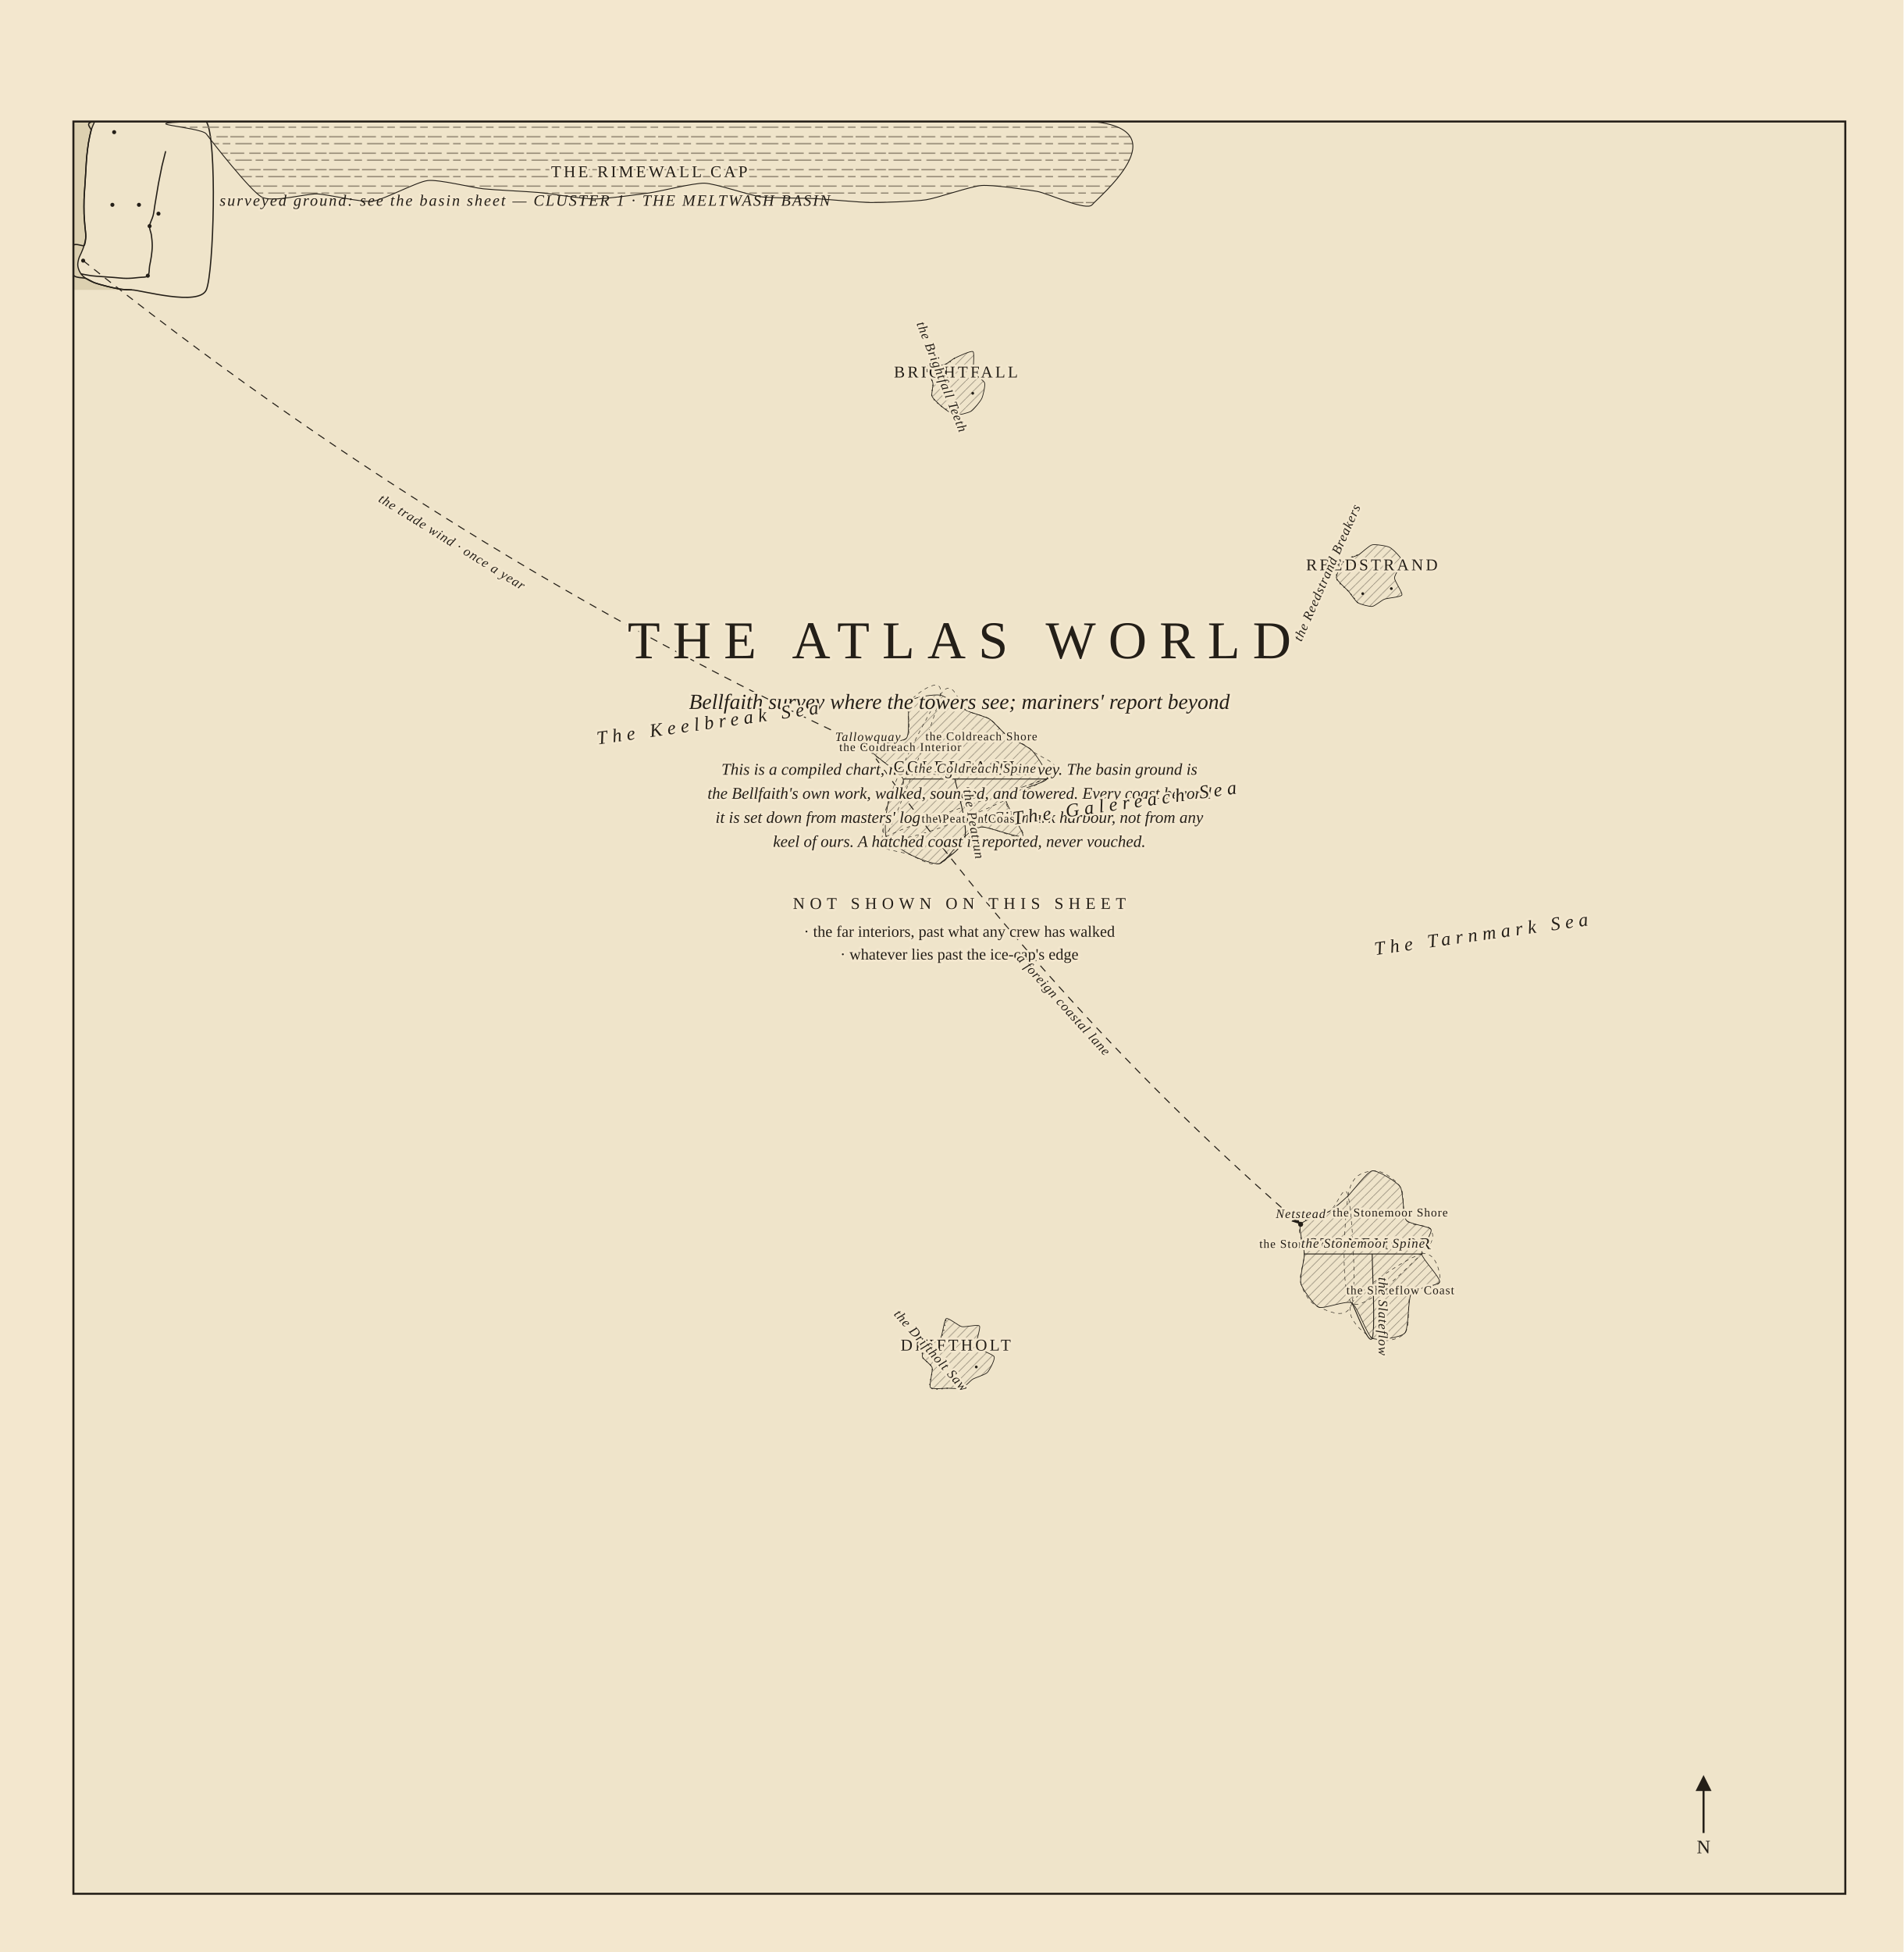
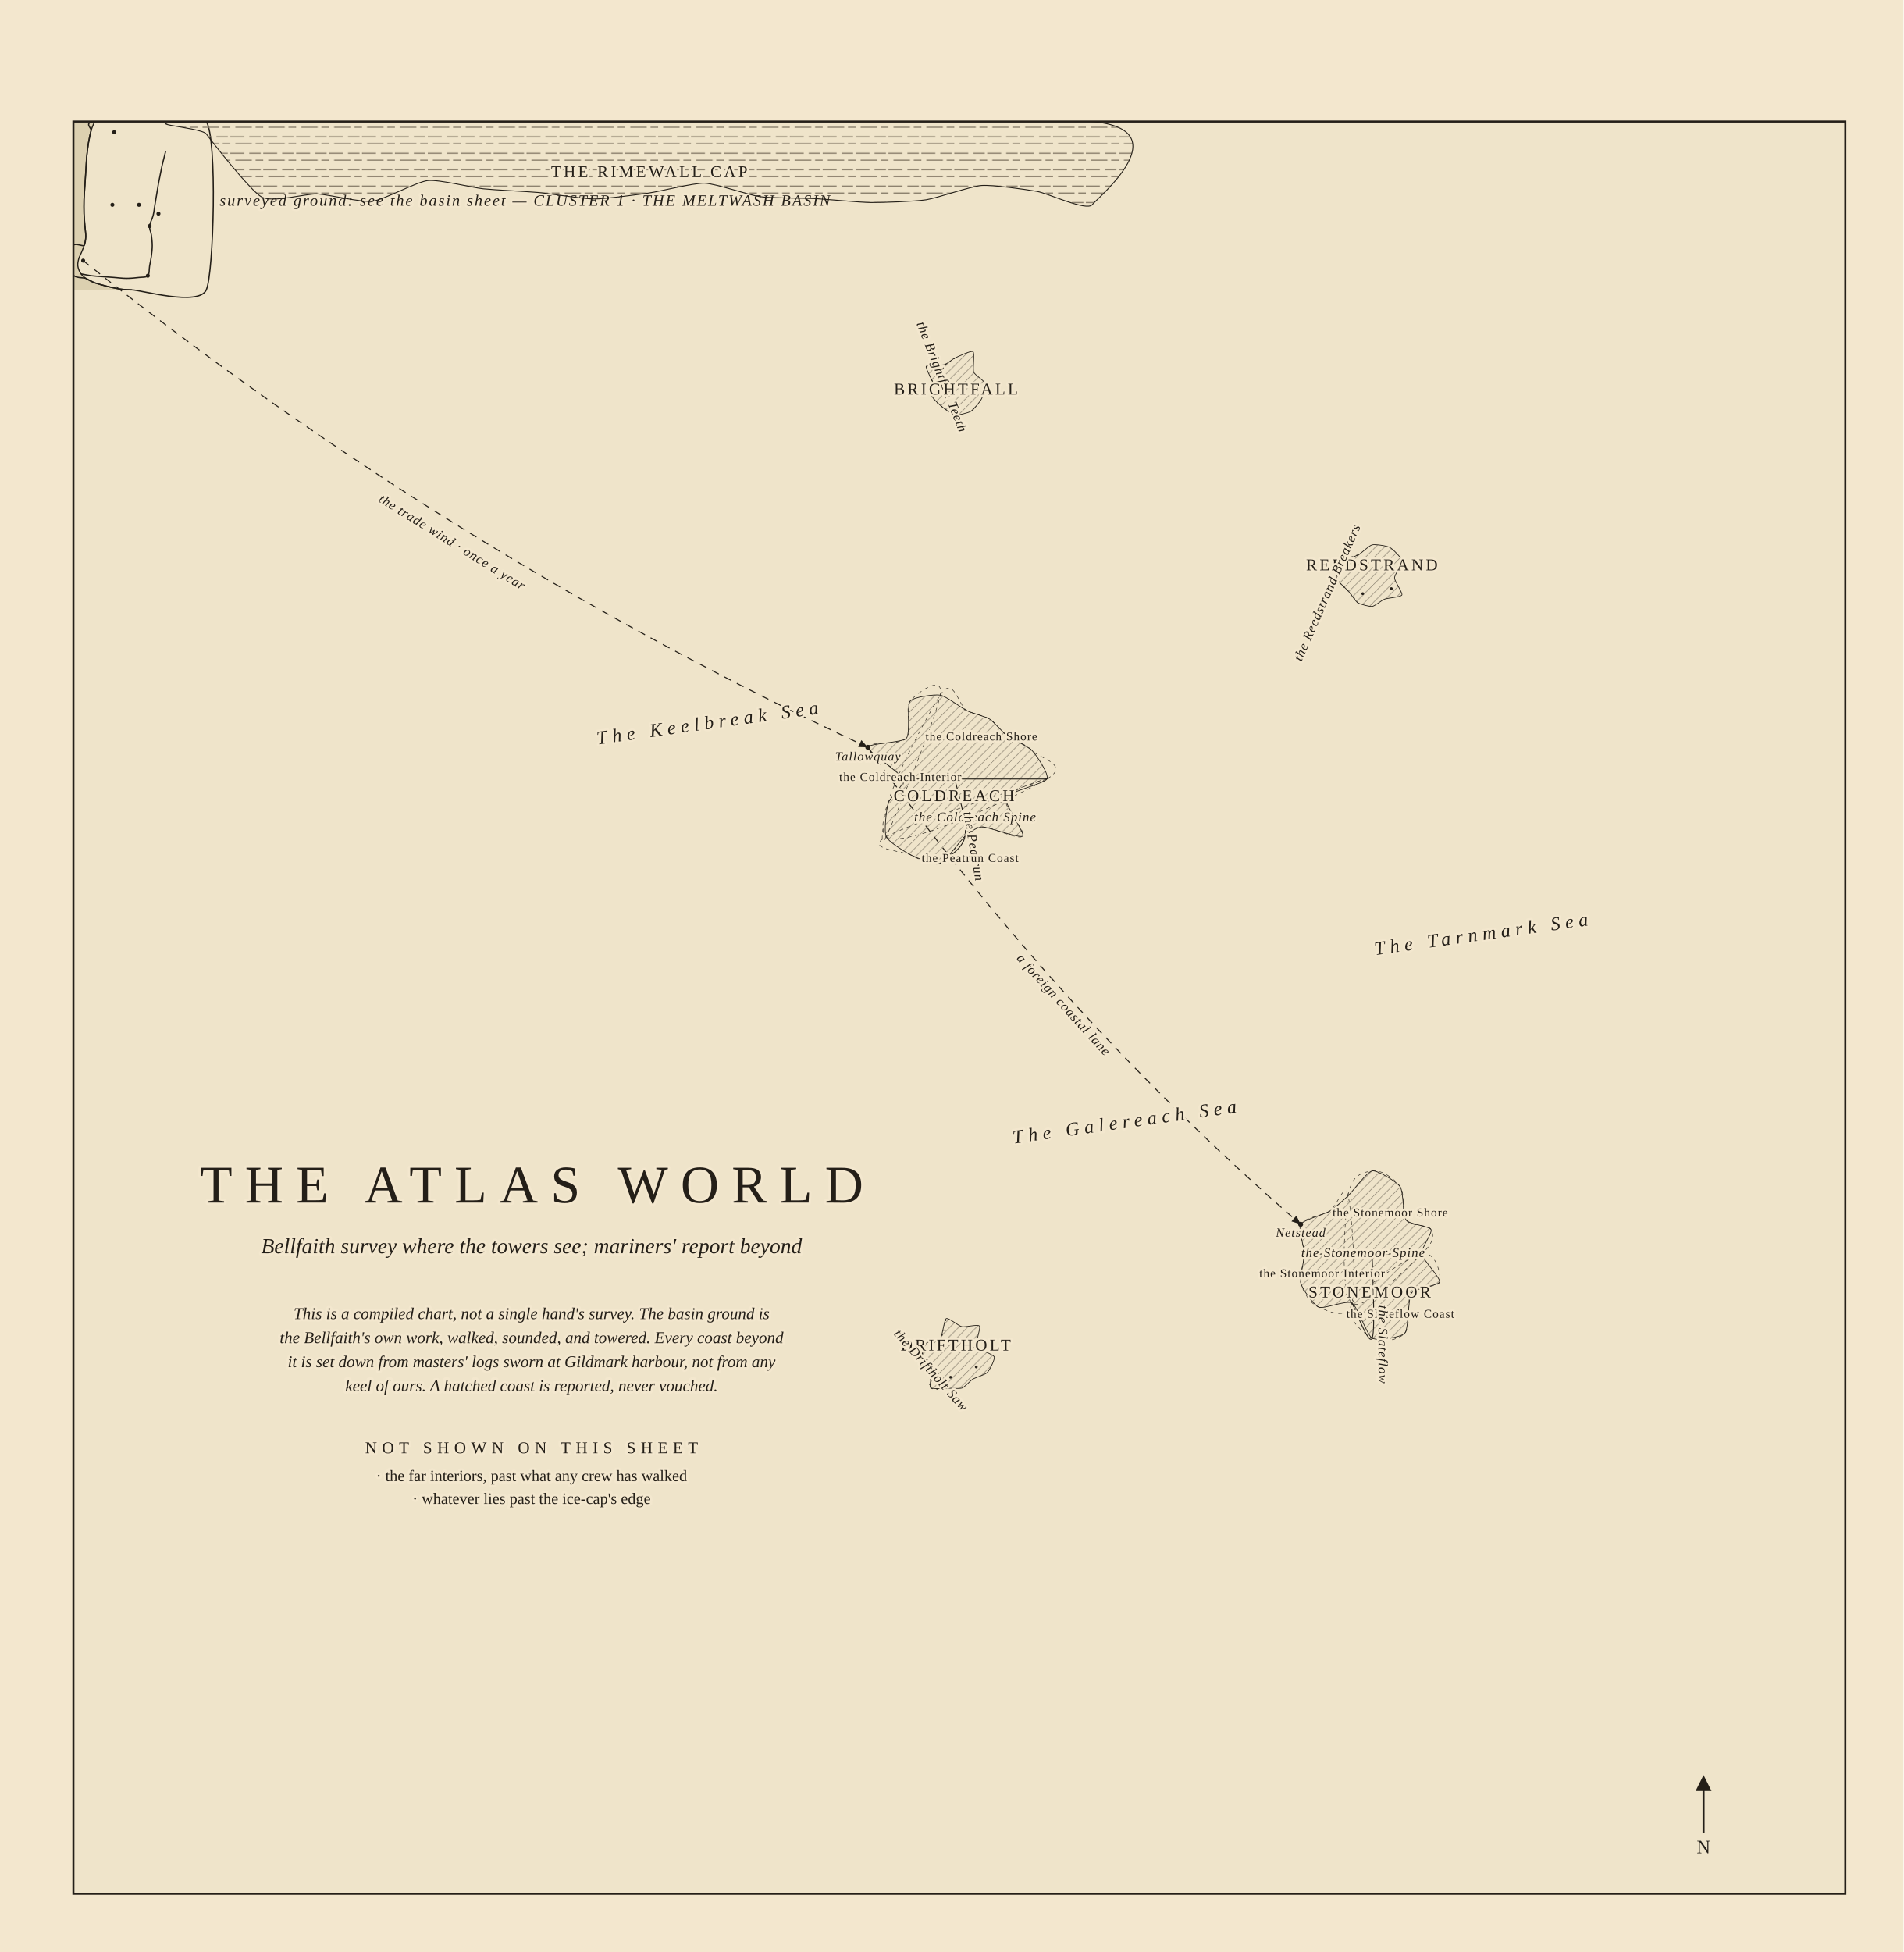
<svg xmlns="http://www.w3.org/2000/svg" width="1504" height="1542" viewBox="0 0 1504 1542" role="img" aria-label="THE ATLAS WORLD — Bellfaith survey where the towers see; mariners' report beyond">
  <defs>
    <pattern id="pIce" width="26" height="13" patternUnits="userSpaceOnUse">
      <path d="M0,4 h11 M15,4 h9 M4,9.5 h13 M20,9.5 h6" stroke="#8a7f6c" stroke-width="0.9" fill="none" />
    </pattern>
    <pattern id="pUpland" width="18" height="14" patternUnits="userSpaceOnUse">
      <path d="M2,10 l4,-6 l4,6 M11,13 l3,-4.5 l3,4.5" stroke="#8a7f6c" stroke-width="0.9" fill="none" />
    </pattern>
    <pattern id="pFlat" width="16" height="16" patternUnits="userSpaceOnUse">
      <circle cx="3" cy="4" r="0.8" fill="#8a7f6c" />
      <circle cx="11" cy="9" r="0.8" fill="#8a7f6c" />
      <circle cx="6" cy="13" r="0.7" fill="#8a7f6c" />
    </pattern>
    <pattern id="pRim" width="11" height="11" patternUnits="userSpaceOnUse">
      <path d="M0,11 l11,-11" stroke="#8a7f6c" stroke-width="0.75" fill="none" />
    </pattern>
    <pattern id="pBramble" width="9" height="9" patternUnits="userSpaceOnUse">
      <path d="M0,9 l9,-9 M0,0 l9,9" stroke="#8a7f6c" stroke-width="0.65" fill="none" />
    </pattern>
    <pattern id="pMire" width="22" height="16" patternUnits="userSpaceOnUse">
      <path d="M2,8 h9 M6.5,8 v-3.5 M4,8 v-2.5 M9,8 v-2.5" stroke="#5d5344" stroke-width="0.8" fill="none" />
      <path d="M13,15 h8 M17,15 v-3 M14.8,15 v-2.2 M19.2,15 v-2.2" stroke="#5d5344" stroke-width="0.8" fill="none" />
    </pattern>
    <pattern id="pRock" width="12" height="12" patternUnits="userSpaceOnUse">
      <path d="M2,2 v4 M7,5 v4 M10,1 v3 M4,9 v3" stroke="#8a7f6c" stroke-width="0.9" fill="none" />
    </pattern>
    <pattern id="pRiver" width="20" height="18" patternUnits="userSpaceOnUse">
      <path d="M3,12 v-5 M6,14 v-4 M13,7 v-5 M16,9 v-4" stroke="#8a7f6c" stroke-width="0.8" fill="none" />
    </pattern>
    <pattern id="pReported" width="7" height="7" patternUnits="userSpaceOnUse">
      <path d="M0,7 L7,0" stroke="#241f18" stroke-width="0.45" opacity="0.5" />
    </pattern>
    <clipPath id="clip-sheet">
      <rect x="58" y="96" width="1400" height="1400" />
    </clipPath>
  </defs>
  <style>
  text { font-family: Georgia, "Iowan Old Style", "Times New Roman", serif; fill: #241f18; }
  .lbl { paint-order: stroke fill; stroke: #f3e7ce; stroke-width: 3.4px; stroke-linejoin: round; }
  .zn { paint-order: stroke fill; stroke: #f3e7ce; stroke-width: 3.8px; stroke-linejoin: round; }
</style>
  <rect width="1504" height="1542" fill="#f3e7ce" />
  <rect x="58" y="96" width="1400" height="1400" fill="#efe4ca" />
  <g clip-path="url(#clip-sheet)">
    <path d="M58,96 L74.8,96 L72,103 L69.9,112.8 L68.5,124 L67.8,135.2 L67.1,146.4 L66.4,157.6 L66.4,168.8 L67.1,178.6 L67.8,187 L66.4,194 L58,194 Z" fill="#dcd0b0" />
    <path d="M74.8,96 C74.33,97.17 72.82,100.2 72,103 C71.18,105.8 70.48,109.3 69.9,112.8 C69.32,116.3 68.85,120.27 68.5,124 C68.15,127.73 68.03,131.47 67.8,135.2 C67.57,138.93 67.33,142.67 67.1,146.4 C66.87,150.13 66.52,153.87 66.4,157.6 C66.28,161.33 66.28,165.3 66.4,168.8 C66.52,172.3 66.87,175.57 67.1,178.6 C67.33,181.63 67.92,184.43 67.8,187 C67.68,189.57 66.98,191.9 66.4,194 C65.82,196.1 65,197.85 64.3,199.6 C63.6,201.35 62.67,202.75 62.2,204.5 C61.73,206.25 61.27,208.23 61.5,210.1 C61.73,211.97 62.55,214.07 63.6,215.7 C64.65,217.33 65.93,218.62 67.8,219.9 C69.67,221.18 72,222.35 74.8,223.4 C77.6,224.45 81.33,225.38 84.6,226.2 C87.87,227.02 91.13,227.83 94.4,228.3 C97.67,228.77 102.57,228.88 104.2,229 L58,229 L58,96 Z" fill="#dcd0b0" />
    <path d="M74.8,96 C74.33,97.17 72.82,100.2 72,103 C71.18,105.8 70.48,109.3 69.9,112.8 C69.32,116.3 68.85,120.27 68.5,124 C68.15,127.73 68.03,131.47 67.8,135.2 C67.57,138.93 67.33,142.67 67.1,146.4 C66.87,150.13 66.52,153.87 66.4,157.6 C66.28,161.33 66.28,165.3 66.4,168.8 C66.52,172.3 66.87,175.57 67.1,178.6 C67.33,181.63 67.92,184.43 67.8,187 C67.68,189.57 66.98,191.9 66.4,194 C65.82,196.1 65,197.85 64.3,199.6 C63.6,201.35 62.67,202.75 62.2,204.5 C61.73,206.25 61.27,208.23 61.5,210.1 C61.73,211.97 62.55,214.07 63.6,215.7 C64.65,217.33 65.93,218.62 67.8,219.9 C69.67,221.18 72,222.35 74.8,223.4 C77.6,224.45 81.33,225.38 84.6,226.2 C87.87,227.02 91.13,227.83 94.4,228.3 C97.67,228.77 102.57,228.88 104.2,229" fill="none" stroke="#241f18" stroke-width="0.9" />
    <path d="M163,96 C171.82,109.3 168.88,215.7 163,229 C157.12,242.3 111.06,229.07 104.2,229 C97.34,228.93 96.36,228.58 94.4,228.3 C92.44,228.02 86.56,226.69 84.6,226.2 C82.64,225.71 76.48,224.03 74.8,223.4 C73.12,222.77 69.48,220.53 67.8,219.9 C66.12,219.27 58.98,219.69 58,217.1 C57.02,214.51 57.16,196.31 58,194 C58.84,191.69 65.42,194.7 66.4,194 C67.38,193.3 67.73,188.54 67.8,187 C67.87,185.46 67.24,180.42 67.1,178.6 C66.96,176.78 66.47,170.9 66.4,168.8 C66.33,166.7 66.33,159.84 66.4,157.6 C66.47,155.36 66.96,148.64 67.1,146.4 C67.24,144.16 67.66,137.44 67.8,135.2 C67.94,132.96 68.29,126.24 68.5,124 C68.71,121.76 69.55,114.9 69.9,112.8 C70.25,110.7 71.51,104.68 72,103 C72.49,101.32 65.7,96.7 74.8,96 C83.9,95.3 154.18,82.7 163,96 Z" fill="none" stroke="#241f18" stroke-width="1" />
    <path d="M130.8,119.8 C130.57,120.73 129.87,123.53 129.4,125.4 C128.93,127.27 128.47,128.9 128,131 C127.53,133.1 127.07,135.67 126.6,138 C126.13,140.33 125.67,142.43 125.2,145 C124.73,147.57 124.27,150.6 123.8,153.4 C123.33,156.2 122.87,159 122.4,161.8 C121.93,164.6 121.7,167.4 121,170.2 C120.3,173 118.43,176.03 118.2,178.6 C117.97,181.17 119.25,183.03 119.6,185.6 C119.95,188.17 120.3,191.2 120.3,194 C120.3,196.8 119.95,199.72 119.6,202.4 C119.25,205.08 118.67,207.53 118.2,210.1 C117.73,212.67 118.2,216.28 116.8,217.8 C115.4,219.32 112.6,218.85 109.8,219.2 C107,219.55 103.27,219.9 100,219.9 C96.73,219.9 93.47,219.43 90.2,219.2 C86.93,218.97 83.43,218.73 80.4,218.5 C77.37,218.27 74.68,218.15 72,217.8 C69.32,217.45 65.58,216.63 64.3,216.4" fill="none" stroke="#241f18" stroke-width="1" stroke-linecap="round" />
    <circle class="town-dot" cx="90.2" cy="104.4" r="1.6" fill="#241f18" />
    <circle class="town-dot" cx="88.8" cy="161.8" r="1.6" fill="#241f18" />
    <circle class="town-dot" cx="125.2" cy="168.8" r="1.6" fill="#241f18" />
    <circle class="town-dot" cx="65.7" cy="205.9" r="1.6" fill="#241f18" />
    <circle class="town-dot" cx="118.2" cy="178.6" r="1.6" fill="#241f18" />
    <circle class="town-dot" cx="109.8" cy="161.8" r="1.6" fill="#241f18" />
    <circle class="town-dot" cx="116.8" cy="217.8" r="1.6" fill="#241f18" />
    <text class="lbl" x="173.5" y="162.5" font-size="12.5" font-style="italic" letter-spacing="1.2" fill="#5d5344">surveyed ground: see the basin sheet — CLUSTER 1 · THE MELTWASH BASIN</text>
    <path d="M777.95,302.5 C778.59,304.59 776.77,312.52 775.71,314.75 C774.65,316.98 769.43,323.52 767.31,324.83 C765.19,326.14 756.85,328.23 754.5,327.84 C752.16,327.45 745.67,322.46 743.86,320.98 C742.05,319.5 737.05,314.85 736.37,313 C735.69,311.15 737.51,304.85 737.07,302.5 C736.63,300.15 731.05,290.92 731.96,289.48 C732.87,288.04 743.92,288.75 746.17,288.08 C748.42,287.41 752.24,283.86 754.5,282.83 C756.76,281.8 767.3,276.68 768.78,277.79 C770.26,278.9 768.42,291.42 769.34,293.89 C770.26,296.36 777.31,300.41 777.95,302.5 Z" fill="url(#pReported)" stroke="#241f18" stroke-width="0.55" class="coast-reported" />
    <path d="M754.5,327.84 C752.73,326.7 746.88,323.45 743.86,320.98 C740.84,318.51 737.5,316.08 736.37,313 C735.24,309.92 737.81,306.42 737.07,302.5 C736.33,298.58 730.44,291.88 731.96,289.48 C733.48,287.08 742.41,289.19 746.17,288.08 C749.93,286.97 753.11,283.71 754.5,282.83" fill="none" stroke="#241f18" stroke-width="0.7" stroke-dasharray="1 3" />
    <circle cx="768.57" cy="310.69" r="1.1" fill="#241f18" />
    <circle cx="747.85" cy="314.75" r="1.1" fill="#241f18" />
    <path d="M827.16,615.4 C825.07,619.09 796.72,625.53 794.82,630.03 C792.92,634.53 809.97,658.09 808.12,660.41 C806.27,662.73 780.9,653.25 776.34,653.27 C771.78,653.29 765.84,657.74 762.48,660.62 C759.12,663.5 747,680.63 742.74,682.11 C738.48,683.59 724.11,677.57 719.85,675.46 C715.59,673.35 701.99,665.06 700.18,660.97 C698.37,656.88 700.38,639.14 701.72,634.58 C703.06,630.02 715.22,619.82 713.62,615.4 C712.02,610.98 685.44,593.56 685.69,590.34 C685.94,587.12 712.81,586.84 716.14,583.2 C719.47,579.56 716.34,557.35 719.01,553.94 C721.68,550.53 738.38,548.36 742.88,549.11 C747.38,549.86 760.12,559.54 764.02,561.43 C767.92,563.32 778.72,566.06 781.87,568.01 C785.02,569.96 792.14,578.45 795.52,580.96 C798.9,583.47 812.52,589.7 815.68,593.14 C818.84,596.58 829.25,611.71 827.16,615.4 Z" fill="url(#pReported)" stroke="#241f18" stroke-width="0.55" class="coast-reported" />
    <path d="M700.18,660.97 C693.32,675.22 699.48,642.17 701.72,634.58 C703.96,626.98 716.29,622.77 713.62,615.4 C710.95,608.03 685.27,595.71 685.69,590.34 C686.11,584.97 710.59,589.27 716.14,583.2 C721.69,577.13 714.55,559.62 719.01,553.94 C723.47,548.26 746.02,531.27 742.88,549.11 C739.74,566.95 707.04,646.72 700.18,660.97 Z" fill="none" stroke="#241f18" stroke-width="0.4" stroke-dasharray="3 3" class="region-bound" />
    <path d="M742.88,549.11 C753.52,532.52 757.52,558.28 764.02,561.43 C770.52,564.58 776.62,564.75 781.87,568.01 C787.12,571.26 789.88,576.77 795.52,580.96 C801.15,585.15 810.41,587.4 815.68,593.14 C820.95,598.88 846.41,604.1 827.16,615.4 C807.91,626.7 714.23,672.02 700.18,660.97 C686.13,649.92 732.24,565.7 742.88,549.11 Z" fill="none" stroke="#241f18" stroke-width="0.4" stroke-dasharray="3 3" class="region-bound" />
    <path d="M827.16,615.4 C842.93,610.24 797.99,622.53 794.82,630.03 C791.65,637.53 811.2,656.54 808.12,660.41 C805.04,664.28 783.95,653.23 776.34,653.27 C768.73,653.31 768.08,655.81 762.48,660.62 C756.88,665.43 749.85,679.64 742.74,682.11 C735.64,684.58 726.94,678.98 719.85,675.46 C712.76,671.94 682.3,670.98 700.18,660.97 C718.07,650.96 811.39,620.56 827.16,615.4 Z" fill="none" stroke="#241f18" stroke-width="0.4" stroke-dasharray="3 3" class="region-bound" />
    <path d="M827.16,615.4 L713.62,615.4" fill="none" stroke="#241f18" stroke-width="0.7" />
    <path d="M754.5,615.4 C755.83,622.94 764.44,649.5 762.48,660.62 C760.52,671.74 746.03,678.53 742.74,682.11" fill="none" stroke="#241f18" stroke-width="0.7" />
    <circle cx="685.69" cy="590.34" r="2" fill="#241f18" />
    <path d="M785.51,1071.8 C786.36,1073.86 781.81,1082.42 780.12,1084.19 C778.43,1085.96 770.57,1088.28 768.57,1089.51 C766.58,1090.74 762.14,1095.8 760.17,1096.51 C758.2,1097.22 751.33,1096.69 748.83,1096.65 C746.33,1096.61 736.41,1097.71 735.18,1096.09 C733.95,1094.47 737.15,1082.91 736.51,1080.48 C735.87,1078.05 729.26,1073.75 728.81,1071.8 C728.35,1069.85 730.54,1062.38 731.96,1060.95 C733.38,1059.51 741.45,1059.38 743.02,1057.45 C744.59,1055.52 745.95,1042.57 747.64,1041.63 C749.33,1040.69 757.33,1047.41 759.96,1048 C762.58,1048.59 772.73,1045.95 773.89,1047.51 C775.05,1049.07 770.42,1061.18 771.58,1063.61 C772.74,1066.04 784.66,1069.74 785.51,1071.8 Z" fill="url(#pReported)" stroke="#241f18" stroke-width="0.55" class="coast-reported" />
    <path d="M748.83,1096.65 C746.56,1096.56 737.23,1098.78 735.18,1096.09 C733.13,1093.4 737.57,1084.53 736.51,1080.48 C735.45,1076.43 729.57,1075.05 728.81,1071.8 C728.05,1068.54 729.59,1063.34 731.96,1060.95 C734.33,1058.56 740.41,1060.67 743.02,1057.45 C745.63,1054.23 746.87,1044.27 747.64,1041.63" fill="none" stroke="#241f18" stroke-width="0.7" stroke-dasharray="1 3" />
    <circle cx="771.37" cy="1079.85" r="1.1" fill="#241f18" />
    <circle cx="751.07" cy="1087.97" r="1.1" fill="#241f18" />
    <path d="M1101.84,456.5 C1101.83,459.21 1108.44,468.33 1107.65,470.01 C1106.86,471.69 1096.27,472.4 1093.93,473.3 C1091.59,474.2 1086.31,478.75 1084.2,479.04 C1082.09,479.33 1074.72,477.35 1072.86,476.17 C1071,474.99 1067.27,469.18 1065.58,467.21 C1063.89,465.24 1056.31,458.88 1055.92,456.5 C1055.53,454.12 1059.89,445.25 1061.66,443.41 C1063.43,441.57 1071.38,439.39 1073.63,438.09 C1075.88,436.79 1081.76,430.96 1084.2,430.39 C1086.64,429.82 1095.71,431.17 1098.06,432.42 C1100.41,433.67 1107.34,440.51 1107.72,442.92 C1108.1,445.33 1101.85,453.79 1101.84,456.5 Z" fill="url(#pReported)" stroke="#241f18" stroke-width="0.55" class="coast-reported" />
    <path d="M1072.86,476.17 C1071.65,474.68 1068.4,470.49 1065.58,467.21 C1062.76,463.93 1056.57,460.47 1055.92,456.5 C1055.27,452.53 1058.71,446.48 1061.66,443.41 C1064.61,440.34 1071.64,438.98 1073.63,438.09" fill="none" stroke="#241f18" stroke-width="0.7" stroke-dasharray="1 3" />
    <circle cx="1099.32" cy="464.97" r="1.1" fill="#241f18" />
    <circle cx="1076.71" cy="468.96" r="1.1" fill="#241f18" />
    <circle cx="1069.43" cy="447.68" r="1.1" fill="#241f18" />
    <path d="M163,96 C233,95.02 793,89.43 863,96 C933,102.57 867.38,156.14 863,161.66 C858.63,167.18 828,152.67 819.25,151.16 C810.5,149.65 784.25,145.88 775.5,146.54 C766.75,147.2 740.5,156.47 731.75,157.81 C723,159.15 696.75,160.07 688,159.98 C679.25,159.89 653,157.36 644.25,156.9 C635.5,156.44 609.25,156.58 600.5,155.36 C591.75,154.14 565.5,145.01 556.75,144.72 C548,144.43 521.75,151.17 513,152.42 C504.25,153.67 478,157.22 469.25,157.18 C460.5,157.15 434.25,152.88 425.5,152.07 C416.75,151.26 390.5,150.07 381.75,149.13 C373,148.19 346.75,141.63 338,142.62 C329.25,143.61 303,157.94 294.25,159 C285.5,160.06 259.25,153.53 250.5,153.19 C241.75,152.85 215.5,160.38 206.75,155.64 C198,150.9 167.38,111.76 163,105.8 C158.63,99.84 93,96.98 163,96 Z" fill="url(#pIce)" stroke="#241f18" stroke-width="0.7" />
    <path d="M1123.26,990.6 C1123.94,994.74 1138.28,1009.56 1137.47,1012.65 C1136.66,1015.74 1117.88,1017.5 1115.14,1021.54 C1112.4,1025.58 1113.12,1049.48 1110.03,1053.04 C1106.94,1056.6 1088.39,1059.47 1084.2,1057.1 C1080.01,1054.73 1072.38,1031.75 1068.17,1029.31 C1063.96,1026.87 1046.16,1034.2 1042.13,1032.67 C1038.1,1031.14 1029.01,1018.19 1027.85,1013.98 C1026.69,1009.77 1030.6,995.28 1030.58,990.6 C1030.56,985.92 1025.65,970.52 1027.64,967.15 C1029.63,963.78 1046.71,959.11 1050.46,956.86 C1054.21,954.61 1061.79,947.8 1065.16,944.61 C1068.53,941.42 1080.09,925.66 1084.2,924.94 C1088.31,924.22 1103.57,933.52 1106.25,937.4 C1108.93,941.29 1108.57,960.4 1111.01,963.79 C1113.45,967.18 1129.46,968.6 1130.68,971.28 C1131.91,973.96 1122.58,986.46 1123.26,990.6 Z" fill="url(#pReported)" stroke="#241f18" stroke-width="0.55" class="coast-reported" />
    <path d="M1123.26,990.6 C1134.81,987.82 1138.82,1007.49 1137.47,1012.65 C1136.12,1017.81 1119.71,1014.81 1115.14,1021.54 C1110.57,1028.27 1115.19,1047.11 1110.03,1053.04 C1104.87,1058.97 1091.18,1061.05 1084.2,1057.1 C1077.22,1053.15 1061.66,1040.39 1068.17,1029.31 C1074.68,1018.23 1111.71,993.38 1123.26,990.6 Z" fill="none" stroke="#241f18" stroke-width="0.4" stroke-dasharray="3 3" class="region-bound" />
    <path d="M1068.17,1029.31 C1064.33,1043.99 1048.85,1035.22 1042.13,1032.67 C1035.41,1030.11 1029.78,1020.99 1027.85,1013.98 C1025.93,1006.97 1030.62,998.41 1030.58,990.6 C1030.55,982.79 1024.33,972.77 1027.64,967.15 C1030.95,961.53 1044.21,960.62 1050.46,956.86 C1056.71,953.1 1062.21,932.54 1065.16,944.61 C1068.11,956.69 1072.01,1014.63 1068.17,1029.31 Z" fill="none" stroke="#241f18" stroke-width="0.4" stroke-dasharray="3 3" class="region-bound" />
    <path d="M1065.16,944.61 C1067.83,927.22 1077.35,926.14 1084.2,924.94 C1091.05,923.74 1101.78,930.93 1106.25,937.4 C1110.72,943.88 1106.94,958.14 1111.01,963.79 C1115.08,969.44 1128.64,966.81 1130.68,971.28 C1132.72,975.75 1133.68,980.93 1123.26,990.6 C1112.84,1000.27 1077.85,1036.97 1068.17,1029.31 C1058.49,1021.64 1062.49,962 1065.16,944.61 Z" fill="none" stroke="#241f18" stroke-width="0.4" stroke-dasharray="3 3" class="region-bound" />
    <path d="M1123.26,990.6 L1030.58,990.6" fill="none" stroke="#241f18" stroke-width="0.7" />
    <path d="M1084.2,990.6 C1084.2,1001.68 1086.87,1050.65 1084.2,1057.1 C1081.53,1063.55 1070.84,1033.94 1068.17,1029.31" fill="none" stroke="#241f18" stroke-width="0.7" />
    <circle cx="1027.64" cy="967.15" r="2" fill="#241f18" />
  </g>
  <path d="M65.7,205.9 Q352.63,435.32 685.69,590.34" fill="none" stroke="#241f18" stroke-width="0.8" stroke-dasharray="6 5" class="sea-lane" />
  <path d="M685.69,590.34 l7,-3 l0,6 Z" fill="#241f18" transform="rotate(204.96 685.69 590.34)" />
  <path d="M685.69,590.34 Q834.06,799.26 1027.64,967.15" fill="none" stroke="#241f18" stroke-width="0.8" stroke-dasharray="6 5" class="sea-lane" />
  <path d="M1027.64,967.15 l7,-3 l0,6 Z" fill="#241f18" transform="rotate(220.93 1027.64 967.15)" />
-   <text class="zn" x="758" y="520" text-anchor="middle" font-size="42" letter-spacing="10">THE ATLAS WORLD</text>
-   <text class="zn" x="758" y="560" text-anchor="middle" font-size="17" font-style="italic" fill="#5d5344">Bellfaith survey where the towers see; mariners' report beyond</text>
-   <text class="zn" x="758" y="612" text-anchor="middle" font-size="13" font-style="italic" fill="#5d5344">This is a compiled chart, not a single hand's survey. The basin ground is</text>
-   <text class="zn" x="758" y="631" text-anchor="middle" font-size="13" font-style="italic" fill="#5d5344">the Bellfaith's own work, walked, sounded, and towered. Every coast beyond</text>
-   <text class="zn" x="758" y="650" text-anchor="middle" font-size="13" font-style="italic" fill="#5d5344">it is set down from masters' logs sworn at Gildmark harbour, not from any</text>
-   <text class="zn" x="758" y="669" text-anchor="middle" font-size="13" font-style="italic" fill="#5d5344">keel of ours. A hatched coast is reported, never vouched.</text>
-   <text class="zn" x="758" y="718" text-anchor="middle" font-size="13" letter-spacing="4" fill="#5d5344">NOT SHOWN ON THIS SHEET</text>
-   <text class="zn" x="758" y="740" text-anchor="middle" font-size="12.5" fill="#5d5344">·  the far interiors, past what any crew has walked</text>
-   <text class="zn" x="758" y="758" text-anchor="middle" font-size="12.5" fill="#5d5344">·  whatever lies past the ice-cap's edge</text>
-   <text class="lbl" x="755.27" y="303.2" dy="-5" transform="rotate(0 755.27 303.2)" text-anchor="middle" font-size="13" fill="#241f18" letter-spacing="2">BRIGHTFALL</text>
+   <text class="zn" x="420" y="950" text-anchor="middle" font-size="42" letter-spacing="10">THE ATLAS WORLD</text>
+   <text class="zn" x="420" y="990" text-anchor="middle" font-size="17" font-style="italic" fill="#5d5344">Bellfaith survey where the towers see; mariners' report beyond</text>
+   <text class="zn" x="420" y="1042" text-anchor="middle" font-size="13" font-style="italic" fill="#5d5344">This is a compiled chart, not a single hand's survey. The basin ground is</text>
+   <text class="zn" x="420" y="1061" text-anchor="middle" font-size="13" font-style="italic" fill="#5d5344">the Bellfaith's own work, walked, sounded, and towered. Every coast beyond</text>
+   <text class="zn" x="420" y="1080" text-anchor="middle" font-size="13" font-style="italic" fill="#5d5344">it is set down from masters' logs sworn at Gildmark harbour, not from any</text>
+   <text class="zn" x="420" y="1099" text-anchor="middle" font-size="13" font-style="italic" fill="#5d5344">keel of ours. A hatched coast is reported, never vouched.</text>
+   <text class="zn" x="420" y="1148" text-anchor="middle" font-size="13" letter-spacing="4" fill="#5d5344">NOT SHOWN ON THIS SHEET</text>
+   <text class="zn" x="420" y="1170" text-anchor="middle" font-size="12.5" fill="#5d5344">·  the far interiors, past what any crew has walked</text>
+   <text class="zn" x="420" y="1188" text-anchor="middle" font-size="12.5" fill="#5d5344">·  whatever lies past the ice-cap's edge</text>
  <text class="lbl" x="736.34" y="300.65" dy="-5" transform="rotate(68.57 736.34 300.65)" text-anchor="middle" font-size="10.5" fill="#5d5344" letter-spacing="0.6" font-style="italic">the Brightfall Teeth</text>
-   <text class="lbl" x="753.8" y="614.91" dy="-5" transform="rotate(0 753.8 614.91)" text-anchor="middle" font-size="13" fill="#241f18" letter-spacing="2">COLDREACH</text>
-   <text class="lbl" x="711.31" y="598.25" dy="-5" transform="rotate(0 711.31 598.25)" text-anchor="middle" font-size="9.5" fill="#8a7f6c" letter-spacing="0.6">the Coldreach Interior</text>
+   <text class="lbl" x="755.27" y="316.65" dy="-5" transform="rotate(0 755.27 316.65)" text-anchor="middle" font-size="13" fill="#241f18" letter-spacing="2">BRIGHTFALL</text>
  <text class="lbl" x="775.36" y="589.85" dy="-5" transform="rotate(0 775.36 589.85)" text-anchor="middle" font-size="9.5" fill="#8a7f6c" letter-spacing="0.6">the Coldreach Shore</text>
-   <text class="lbl" x="766.47" y="654.81" dy="-5" transform="rotate(0 766.47 654.81)" text-anchor="middle" font-size="9.5" fill="#8a7f6c" letter-spacing="0.6">the Peatrun Coast</text>
-   <text class="lbl" x="770.39" y="615.4" dy="-5" transform="rotate(0 770.39 615.4)" text-anchor="middle" font-size="10.5" fill="#5d5344" letter-spacing="0.6" font-style="italic">the Coldreach Spine</text>
-   <text class="lbl" x="761.03" y="652.38" dy="-5" transform="rotate(79.99 761.03 652.38)" text-anchor="middle" font-size="10.5" fill="#5d5344" letter-spacing="0.6" font-style="italic">the Peatrun</text>
-   <text class="lbl" x="685.69" y="590.34" dy="-5" transform="rotate(0 685.69 590.34)" text-anchor="middle" font-size="10" fill="#5d5344" letter-spacing="0.6" font-style="italic">Tallowquay</text>
+   <text class="lbl" x="685.69" y="605.85" dy="-5" transform="rotate(0 685.69 605.85)" text-anchor="middle" font-size="10" fill="#5d5344" letter-spacing="0.6" font-style="italic">Tallowquay</text>
+   <text class="lbl" x="711.31" y="621.85" dy="-5" transform="rotate(0 711.31 621.85)" text-anchor="middle" font-size="9.5" fill="#8a7f6c" letter-spacing="0.6">the Coldreach Interior</text>
+   <text class="lbl" x="753.8" y="637.85" dy="-5" transform="rotate(0 753.8 637.85)" text-anchor="middle" font-size="13" fill="#241f18" letter-spacing="2">COLDREACH</text>
+   <text class="lbl" x="770.39" y="653.85" dy="-5" transform="rotate(0 770.39 653.85)" text-anchor="middle" font-size="10.5" fill="#5d5344" letter-spacing="0.6" font-style="italic">the Coldreach Spine</text>
+   <text class="lbl" x="761.03" y="669.85" dy="-5" transform="rotate(79.99 761.03 669.85)" text-anchor="middle" font-size="10.5" fill="#5d5344" letter-spacing="0.6" font-style="italic">the Peatrun</text>
+   <text class="lbl" x="766.47" y="685.85" dy="-5" transform="rotate(0 766.47 685.85)" text-anchor="middle" font-size="9.5" fill="#8a7f6c" letter-spacing="0.6">the Peatrun Coast</text>
  <text class="lbl" x="755.13" y="1071.87" dy="-5" transform="rotate(0 755.13 1071.87)" text-anchor="middle" font-size="13" fill="#241f18" letter-spacing="2">DRIFTHOLT</text>
-   <text class="lbl" x="729.32" y="1072.38" dy="-5" transform="rotate(48.42 729.32 1072.38)" text-anchor="middle" font-size="10.5" fill="#5d5344" letter-spacing="0.6" font-style="italic">the Driftholt Saw</text>
+   <text class="lbl" x="729.32" y="1087.87" dy="-5" transform="rotate(48.42 729.32 1087.87)" text-anchor="middle" font-size="10.5" fill="#5d5344" letter-spacing="0.6" font-style="italic">the Driftholt Saw</text>
  <text class="lbl" x="1083.92" y="455.52" dy="-5" transform="rotate(0 1083.92 455.52)" text-anchor="middle" font-size="13" fill="#241f18" letter-spacing="2">REEDSTRAND</text>
-   <text class="lbl" x="1056.21" y="455.85" dy="-5" transform="rotate(-66.32 1056.21 455.85)" text-anchor="middle" font-size="10.5" fill="#5d5344" letter-spacing="0.6" font-style="italic">the Reedstrand Breakers</text>
+   <text class="lbl" x="1056.21" y="471.52" dy="-5" transform="rotate(-66.32 1056.21 471.52)" text-anchor="middle" font-size="10.5" fill="#5d5344" letter-spacing="0.6" font-style="italic">the Reedstrand Breakers</text>
  <text class="lbl" x="513" y="144.93" dy="-5" transform="rotate(0 513 144.93)" text-anchor="middle" font-size="13" fill="#241f18" letter-spacing="2">THE RIMEWALL CAP</text>
-   <text class="lbl" x="1082.17" y="991.72" dy="-5" transform="rotate(0 1082.17 991.72)" text-anchor="middle" font-size="13" fill="#241f18" letter-spacing="2">STONEMOOR</text>
-   <text class="lbl" x="1106.39" y="1027.35" dy="-5" transform="rotate(0 1106.39 1027.35)" text-anchor="middle" font-size="9.5" fill="#8a7f6c" letter-spacing="0.6">the Slateflow Coast</text>
-   <text class="lbl" x="1044.58" y="990.74" dy="-5" transform="rotate(0 1044.58 990.74)" text-anchor="middle" font-size="9.5" fill="#8a7f6c" letter-spacing="0.6">the Stonemoor Interior</text>
  <text class="lbl" x="1098.41" y="965.96" dy="-5" transform="rotate(0 1098.41 965.96)" text-anchor="middle" font-size="9.5" fill="#8a7f6c" letter-spacing="0.6">the Stonemoor Shore</text>
-   <text class="lbl" x="1076.92" y="990.6" dy="-5" transform="rotate(0 1076.92 990.6)" text-anchor="middle" font-size="10.5" fill="#5d5344" letter-spacing="0.6" font-style="italic">the Stonemoor Spine</text>
-   <text class="lbl" x="1084.2" y="1039.89" dy="-5" transform="rotate(90 1084.2 1039.89)" text-anchor="middle" font-size="10.5" fill="#5d5344" letter-spacing="0.6" font-style="italic">the Slateflow</text>
-   <text class="lbl" x="1027.64" y="967.15" dy="-5" transform="rotate(0 1027.64 967.15)" text-anchor="middle" font-size="10" fill="#5d5344" letter-spacing="0.6" font-style="italic">Netstead</text>
-   <text class="lbl" x="889.83" y="644.04" dy="-5" transform="rotate(-7.91 889.83 644.04)" text-anchor="middle" font-size="15" fill="#8a7f6c" letter-spacing="4" font-style="italic">The Galereach Sea</text>
+   <text class="lbl" x="1027.64" y="981.96" dy="-5" transform="rotate(0 1027.64 981.96)" text-anchor="middle" font-size="10" fill="#5d5344" letter-spacing="0.6" font-style="italic">Netstead</text>
+   <text class="lbl" x="1076.92" y="997.96" dy="-5" transform="rotate(0 1076.92 997.96)" text-anchor="middle" font-size="10.5" fill="#5d5344" letter-spacing="0.6" font-style="italic">the Stonemoor Spine</text>
+   <text class="lbl" x="1044.58" y="1013.96" dy="-5" transform="rotate(0 1044.58 1013.96)" text-anchor="middle" font-size="9.5" fill="#8a7f6c" letter-spacing="0.6">the Stonemoor Interior</text>
+   <text class="lbl" x="1082.17" y="1029.96" dy="-5" transform="rotate(0 1082.17 1029.96)" text-anchor="middle" font-size="13" fill="#241f18" letter-spacing="2">STONEMOOR</text>
+   <text class="lbl" x="1106.39" y="1045.96" dy="-5" transform="rotate(0 1106.39 1045.96)" text-anchor="middle" font-size="9.5" fill="#8a7f6c" letter-spacing="0.6">the Slateflow Coast</text>
+   <text class="lbl" x="1084.2" y="1061.96" dy="-5" transform="rotate(90 1084.2 1061.96)" text-anchor="middle" font-size="10.5" fill="#5d5344" letter-spacing="0.6" font-style="italic">the Slateflow</text>
+   <text class="lbl" x="889.83" y="896.04" dy="-5" transform="rotate(-7.91 889.83 896.04)" text-anchor="middle" font-size="15" fill="#8a7f6c" letter-spacing="4" font-style="italic">The Galereach Sea</text>
  <text class="lbl" x="560.33" y="580.89" dy="-5" transform="rotate(-7.91 560.33 580.89)" text-anchor="middle" font-size="15" fill="#8a7f6c" letter-spacing="4" font-style="italic">The Keelbreak Sea</text>
  <text class="lbl" x="1171.58" y="747.7" dy="-5" transform="rotate(-7.91 1171.58 747.7)" text-anchor="middle" font-size="15" fill="#8a7f6c" letter-spacing="4" font-style="italic">The Tarnmark Sea</text>
  <text class="lbl" x="352.63" y="435.32" dy="-5" transform="rotate(31.8 352.63 435.32)" text-anchor="middle" font-size="10.5" fill="#5d5344" letter-spacing="0.6" font-style="italic">the trade wind · once a year</text>
  <text class="lbl" x="834.06" y="799.26" dy="-5" transform="rotate(47.78 834.06 799.26)" text-anchor="middle" font-size="10.5" fill="#5d5344" letter-spacing="0.6" font-style="italic">a foreign coastal lane</text>
  <g stroke="#241f18" stroke-width="1.6" fill="none">
    <path d="M1346,1448 L1346,1406" />
    <path d="M1341,1414 L1346,1404 L1351,1414 Z" fill="#241f18" />
  </g>
  <text x="1346" y="1464" text-anchor="middle" font-size="15" letter-spacing="2" fill="#241f18">N</text>
  <rect x="58" y="96" width="1400" height="1400" fill="none" stroke="#241f18" stroke-width="1.6" />
</svg>
